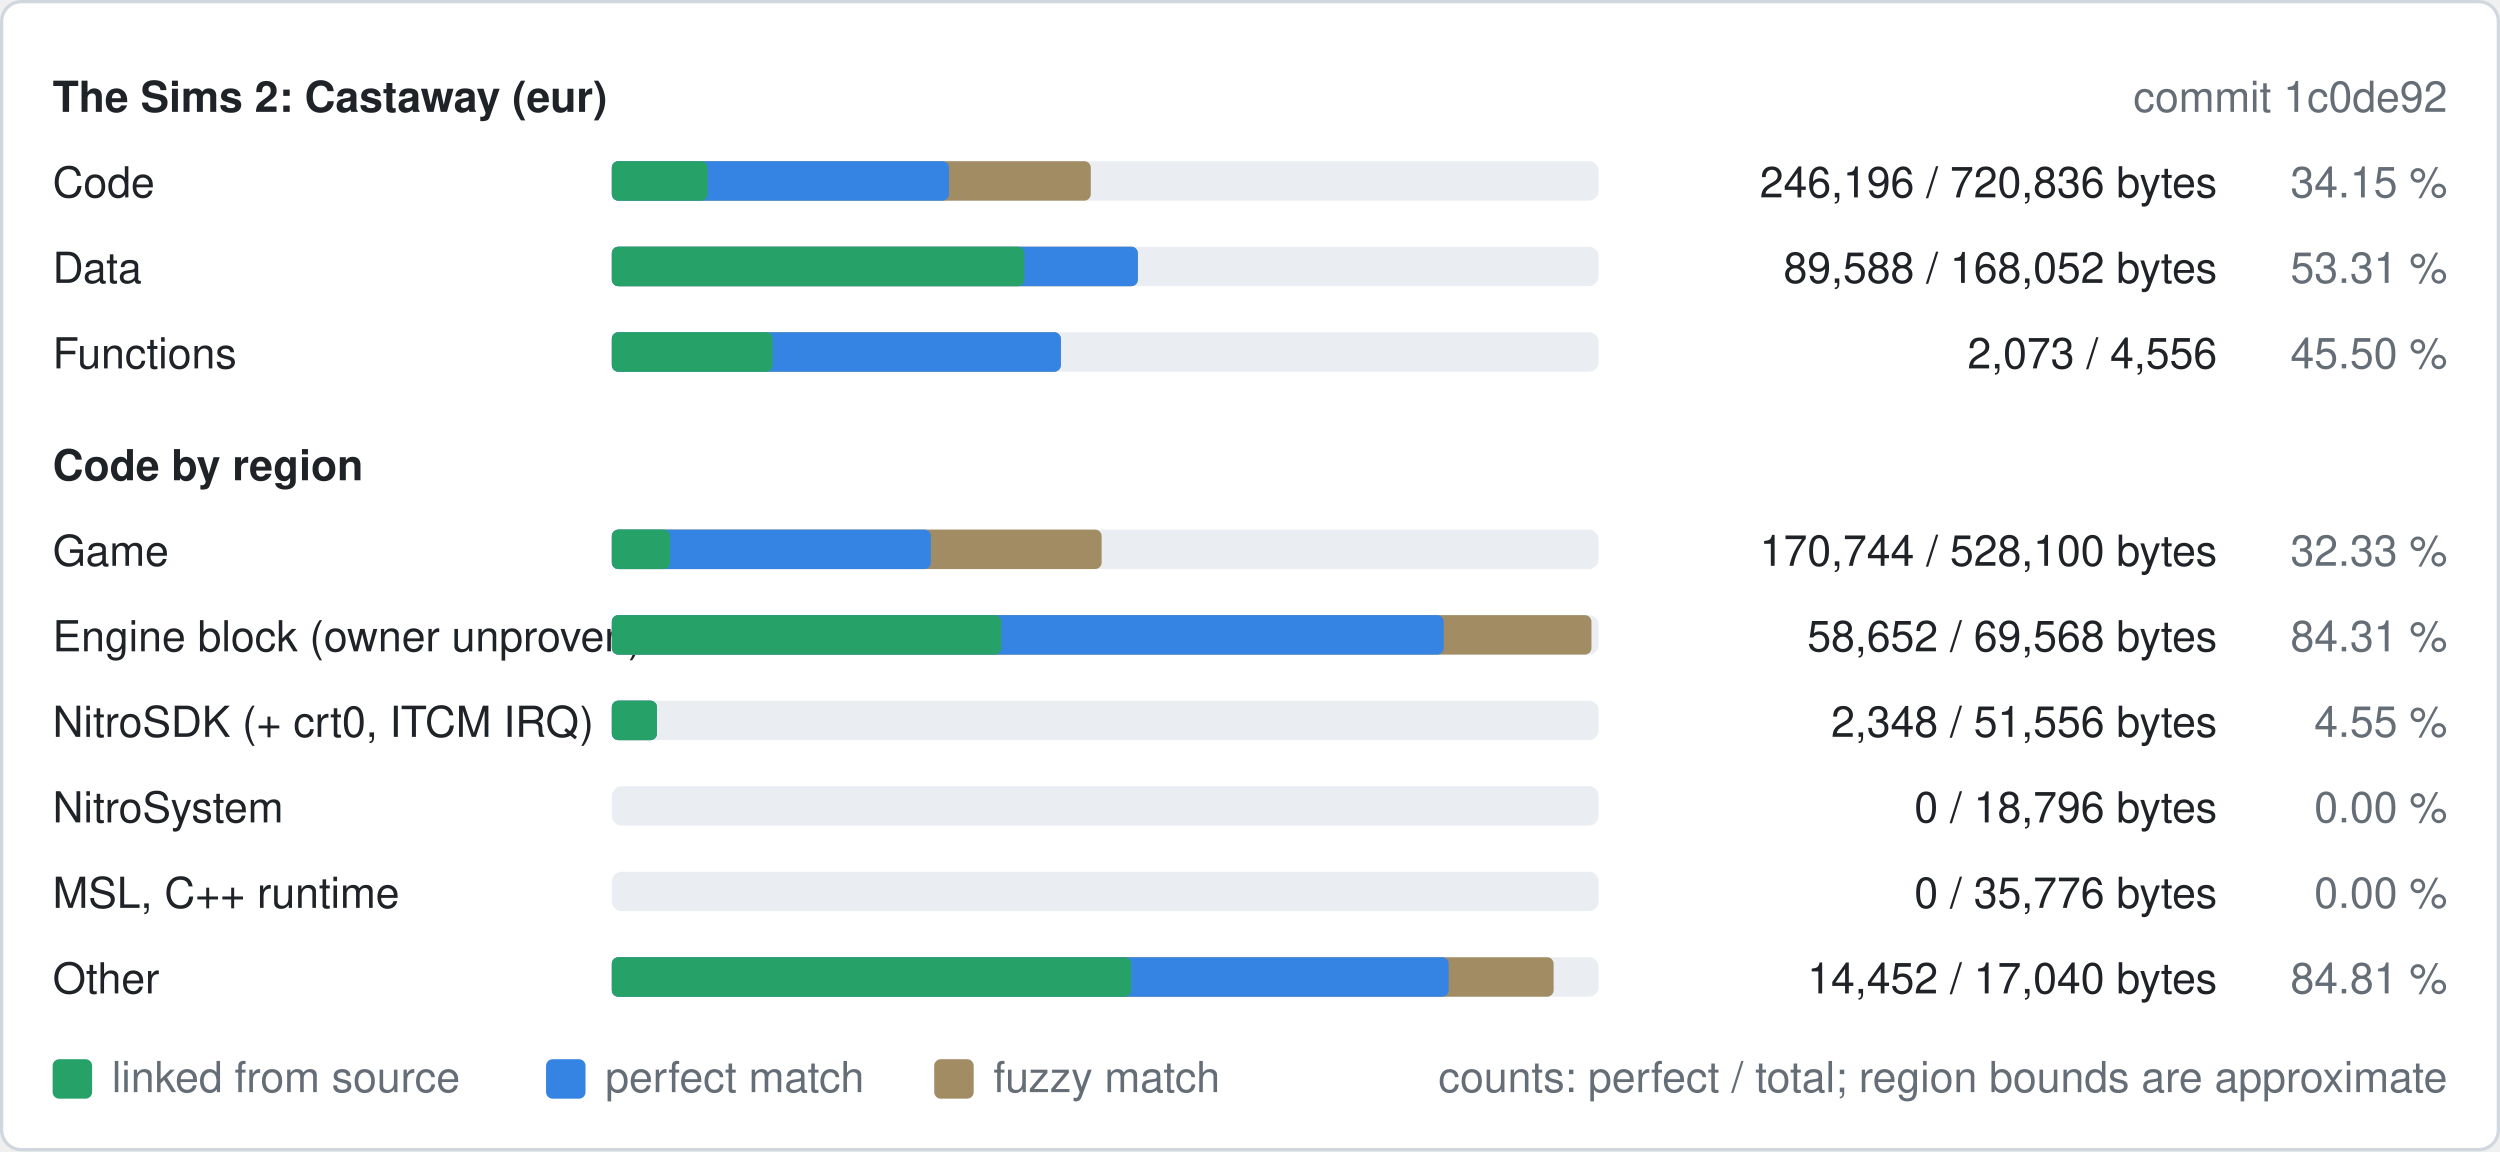
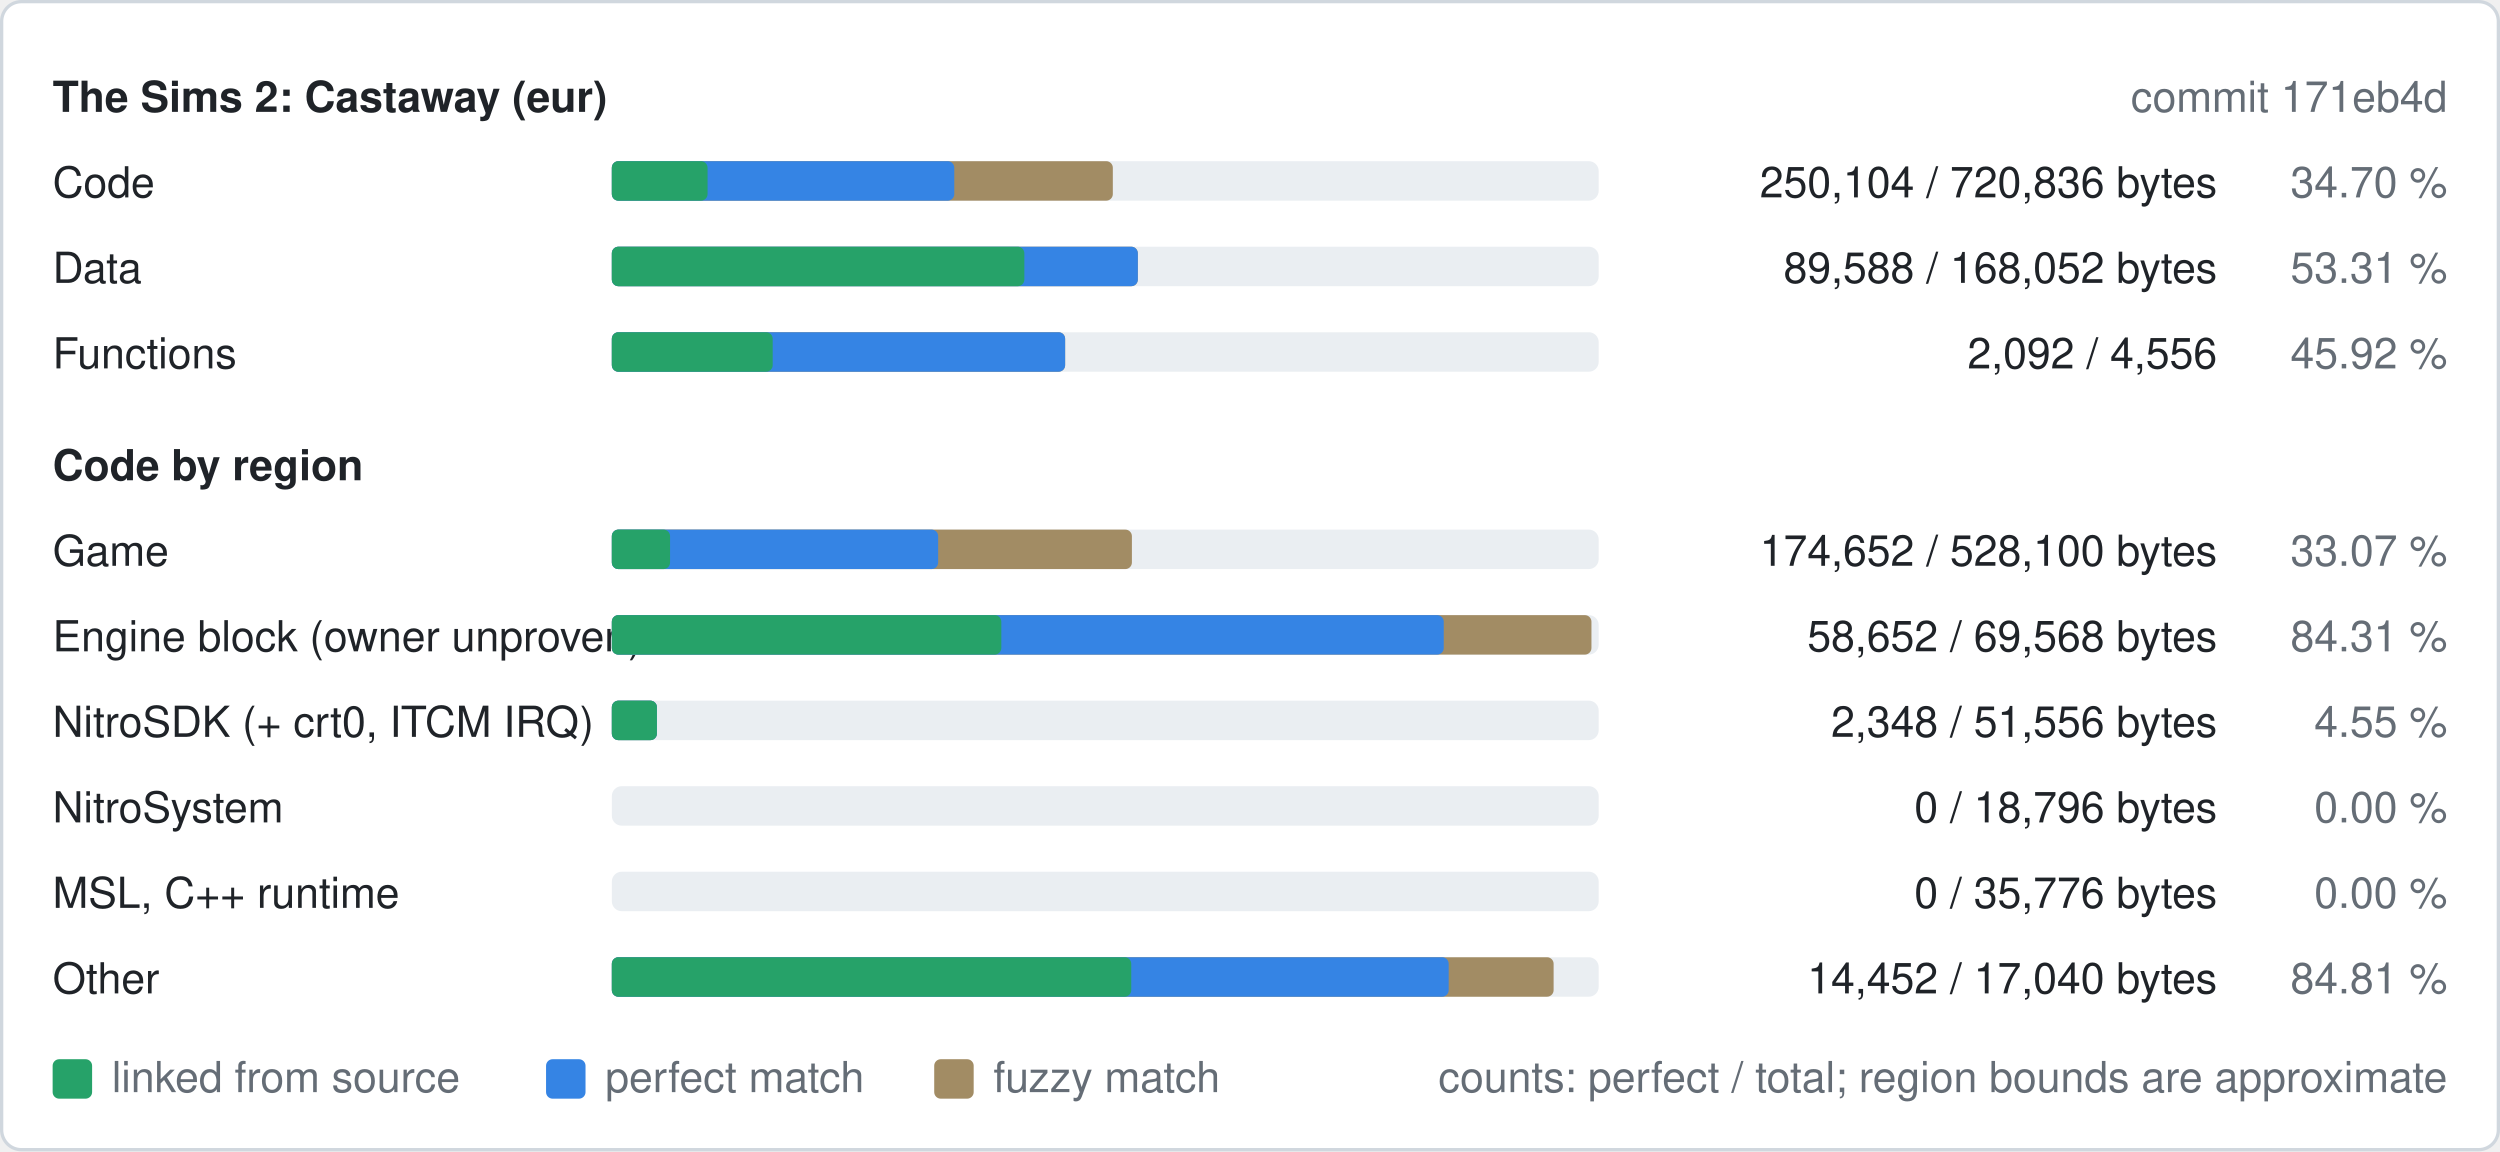
<svg xmlns="http://www.w3.org/2000/svg" width="760" height="350" viewBox="0 0 760 350" role="img" aria-label="Decompilation progress of eur">
  <style>
text{font-family:-apple-system,BlinkMacSystemFont,"Segoe UI",Helvetica,Arial,sans-serif;font-size:13px}
.b{font-weight:600}
.bg{fill:#ffffff;stroke:#d0d7de}.t{fill:#1f2328}.m{fill:#656d76}.track{fill:#eaeef2}.fuzzy{fill:#a28c64}.perfect{fill:#3584e4}.linked{fill:#26a269}
@media (prefers-color-scheme: dark){.bg{fill:#0d1117;stroke:#30363d}.t{fill:#e6edf3}.m{fill:#8d96a0}.track{fill:#21262d}.fuzzy{fill:#a28c64}.perfect{fill:#3584e4}.linked{fill:#2ec27e}}
</style>
  <rect class="bg" x="0.5" y="0.5" width="759" height="349" rx="6" />
  <text class="t b" x="16" y="34">The Sims 2: Castaway (eur)</text>
-   <text class="m" x="744" y="34" text-anchor="end">commit 1c0de92</text>
+   <text class="m" x="744" y="34" text-anchor="end">commit 171eb4d</text>
  <text class="t" x="16" y="60">Code</text>
  <rect class="track" x="186" y="49" width="300" height="12" rx="3" />
-   <rect class="fuzzy" x="186" y="49" width="145.6" height="12" rx="2" />
-   <rect class="perfect" x="186" y="49" width="102.5" height="12" rx="2" />
+   <rect class="fuzzy" x="186" y="49" width="152.3" height="12" rx="2" />
+   <rect class="perfect" x="186" y="49" width="104.1" height="12" rx="2" />
  <rect class="linked" x="186" y="49" width="29.1" height="12" rx="2" />
-   <text class="t" x="674" y="60" text-anchor="end">246,196 / 720,836 bytes</text>
-   <text class="m" x="744" y="60" text-anchor="end">34.15 %</text>
+   <text class="t" x="674" y="60" text-anchor="end">250,104 / 720,836 bytes</text>
+   <text class="m" x="744" y="60" text-anchor="end">34.70 %</text>
  <text class="t" x="16" y="86">Data</text>
  <rect class="track" x="186" y="75" width="300" height="12" rx="3" />
  <rect class="fuzzy" x="186" y="75" width="159.9" height="12" rx="2" />
  <rect class="perfect" x="186" y="75" width="159.9" height="12" rx="2" />
  <rect class="linked" x="186" y="75" width="125.4" height="12" rx="2" />
  <text class="t" x="674" y="86" text-anchor="end">89,588 / 168,052 bytes</text>
  <text class="m" x="744" y="86" text-anchor="end">53.31 %</text>
  <text class="t" x="16" y="112">Functions</text>
  <rect class="track" x="186" y="101" width="300" height="12" rx="3" />
-   <rect class="fuzzy" x="186" y="101" width="136.5" height="12" rx="2" />
-   <rect class="perfect" x="186" y="101" width="136.5" height="12" rx="2" />
+   <rect class="fuzzy" x="186" y="101" width="137.8" height="12" rx="2" />
+   <rect class="perfect" x="186" y="101" width="137.8" height="12" rx="2" />
  <rect class="linked" x="186" y="101" width="48.9" height="12" rx="2" />
-   <text class="t" x="674" y="112" text-anchor="end">2,073 / 4,556</text>
-   <text class="m" x="744" y="112" text-anchor="end">45.50 %</text>
+   <text class="t" x="674" y="112" text-anchor="end">2,092 / 4,556</text>
+   <text class="m" x="744" y="112" text-anchor="end">45.92 %</text>
  <text class="t b" x="16" y="146">Code by region</text>
  <text class="t" x="16" y="172">Game</text>
  <rect class="track" x="186" y="161" width="300" height="12" rx="3" />
-   <rect class="fuzzy" x="186" y="161" width="148.9" height="12" rx="2" />
-   <rect class="perfect" x="186" y="161" width="97.0" height="12" rx="2" />
+   <rect class="fuzzy" x="186" y="161" width="158.1" height="12" rx="2" />
+   <rect class="perfect" x="186" y="161" width="99.2" height="12" rx="2" />
  <rect class="linked" x="186" y="161" width="17.7" height="12" rx="2" />
-   <text class="t" x="674" y="172" text-anchor="end">170,744 / 528,100 bytes</text>
-   <text class="m" x="744" y="172" text-anchor="end">32.33 %</text>
+   <text class="t" x="674" y="172" text-anchor="end">174,652 / 528,100 bytes</text>
+   <text class="m" x="744" y="172" text-anchor="end">33.07 %</text>
  <text class="t" x="16" y="198">Engine block (owner unproven)</text>
  <rect class="track" x="186" y="187" width="300" height="12" rx="3" />
  <rect class="fuzzy" x="186" y="187" width="297.8" height="12" rx="2" />
  <rect class="perfect" x="186" y="187" width="252.9" height="12" rx="2" />
  <rect class="linked" x="186" y="187" width="118.4" height="12" rx="2" />
  <text class="t" x="674" y="198" text-anchor="end">58,652 / 69,568 bytes</text>
  <text class="m" x="744" y="198" text-anchor="end">84.31 %</text>
  <text class="t" x="16" y="224">NitroSDK (+ crt0, ITCM IRQ)</text>
  <rect class="track" x="186" y="213" width="300" height="12" rx="3" />
  <rect class="fuzzy" x="186" y="213" width="13.7" height="12" rx="2" />
  <rect class="perfect" x="186" y="213" width="13.7" height="12" rx="2" />
  <rect class="linked" x="186" y="213" width="13.7" height="12" rx="2" />
  <text class="t" x="674" y="224" text-anchor="end">2,348 / 51,556 bytes</text>
  <text class="m" x="744" y="224" text-anchor="end">4.55 %</text>
  <text class="t" x="16" y="250">NitroSystem</text>
  <rect class="track" x="186" y="239" width="300" height="12" rx="3" />
  <text class="t" x="674" y="250" text-anchor="end">0 / 18,796 bytes</text>
  <text class="m" x="744" y="250" text-anchor="end">0.00 %</text>
  <text class="t" x="16" y="276">MSL, C++ runtime</text>
  <rect class="track" x="186" y="265" width="300" height="12" rx="3" />
  <text class="t" x="674" y="276" text-anchor="end">0 / 35,776 bytes</text>
  <text class="m" x="744" y="276" text-anchor="end">0.00 %</text>
  <text class="t" x="16" y="302">Other</text>
  <rect class="track" x="186" y="291" width="300" height="12" rx="3" />
  <rect class="fuzzy" x="186" y="291" width="286.3" height="12" rx="2" />
  <rect class="perfect" x="186" y="291" width="254.4" height="12" rx="2" />
  <rect class="linked" x="186" y="291" width="157.9" height="12" rx="2" />
  <text class="t" x="674" y="302" text-anchor="end">14,452 / 17,040 bytes</text>
  <text class="m" x="744" y="302" text-anchor="end">84.81 %</text>
  <rect class="linked" x="16" y="322" width="12" height="12" rx="2" />
  <text class="m" x="34" y="332">linked from source</text>
  <rect class="perfect" x="166" y="322" width="12" height="12" rx="2" />
  <text class="m" x="184" y="332">perfect match</text>
  <rect class="fuzzy" x="284" y="322" width="12" height="12" rx="2" />
  <text class="m" x="302" y="332">fuzzy match</text>
  <text class="m" x="744" y="332" text-anchor="end">counts: perfect / total; region bounds are approximate</text>
</svg>
